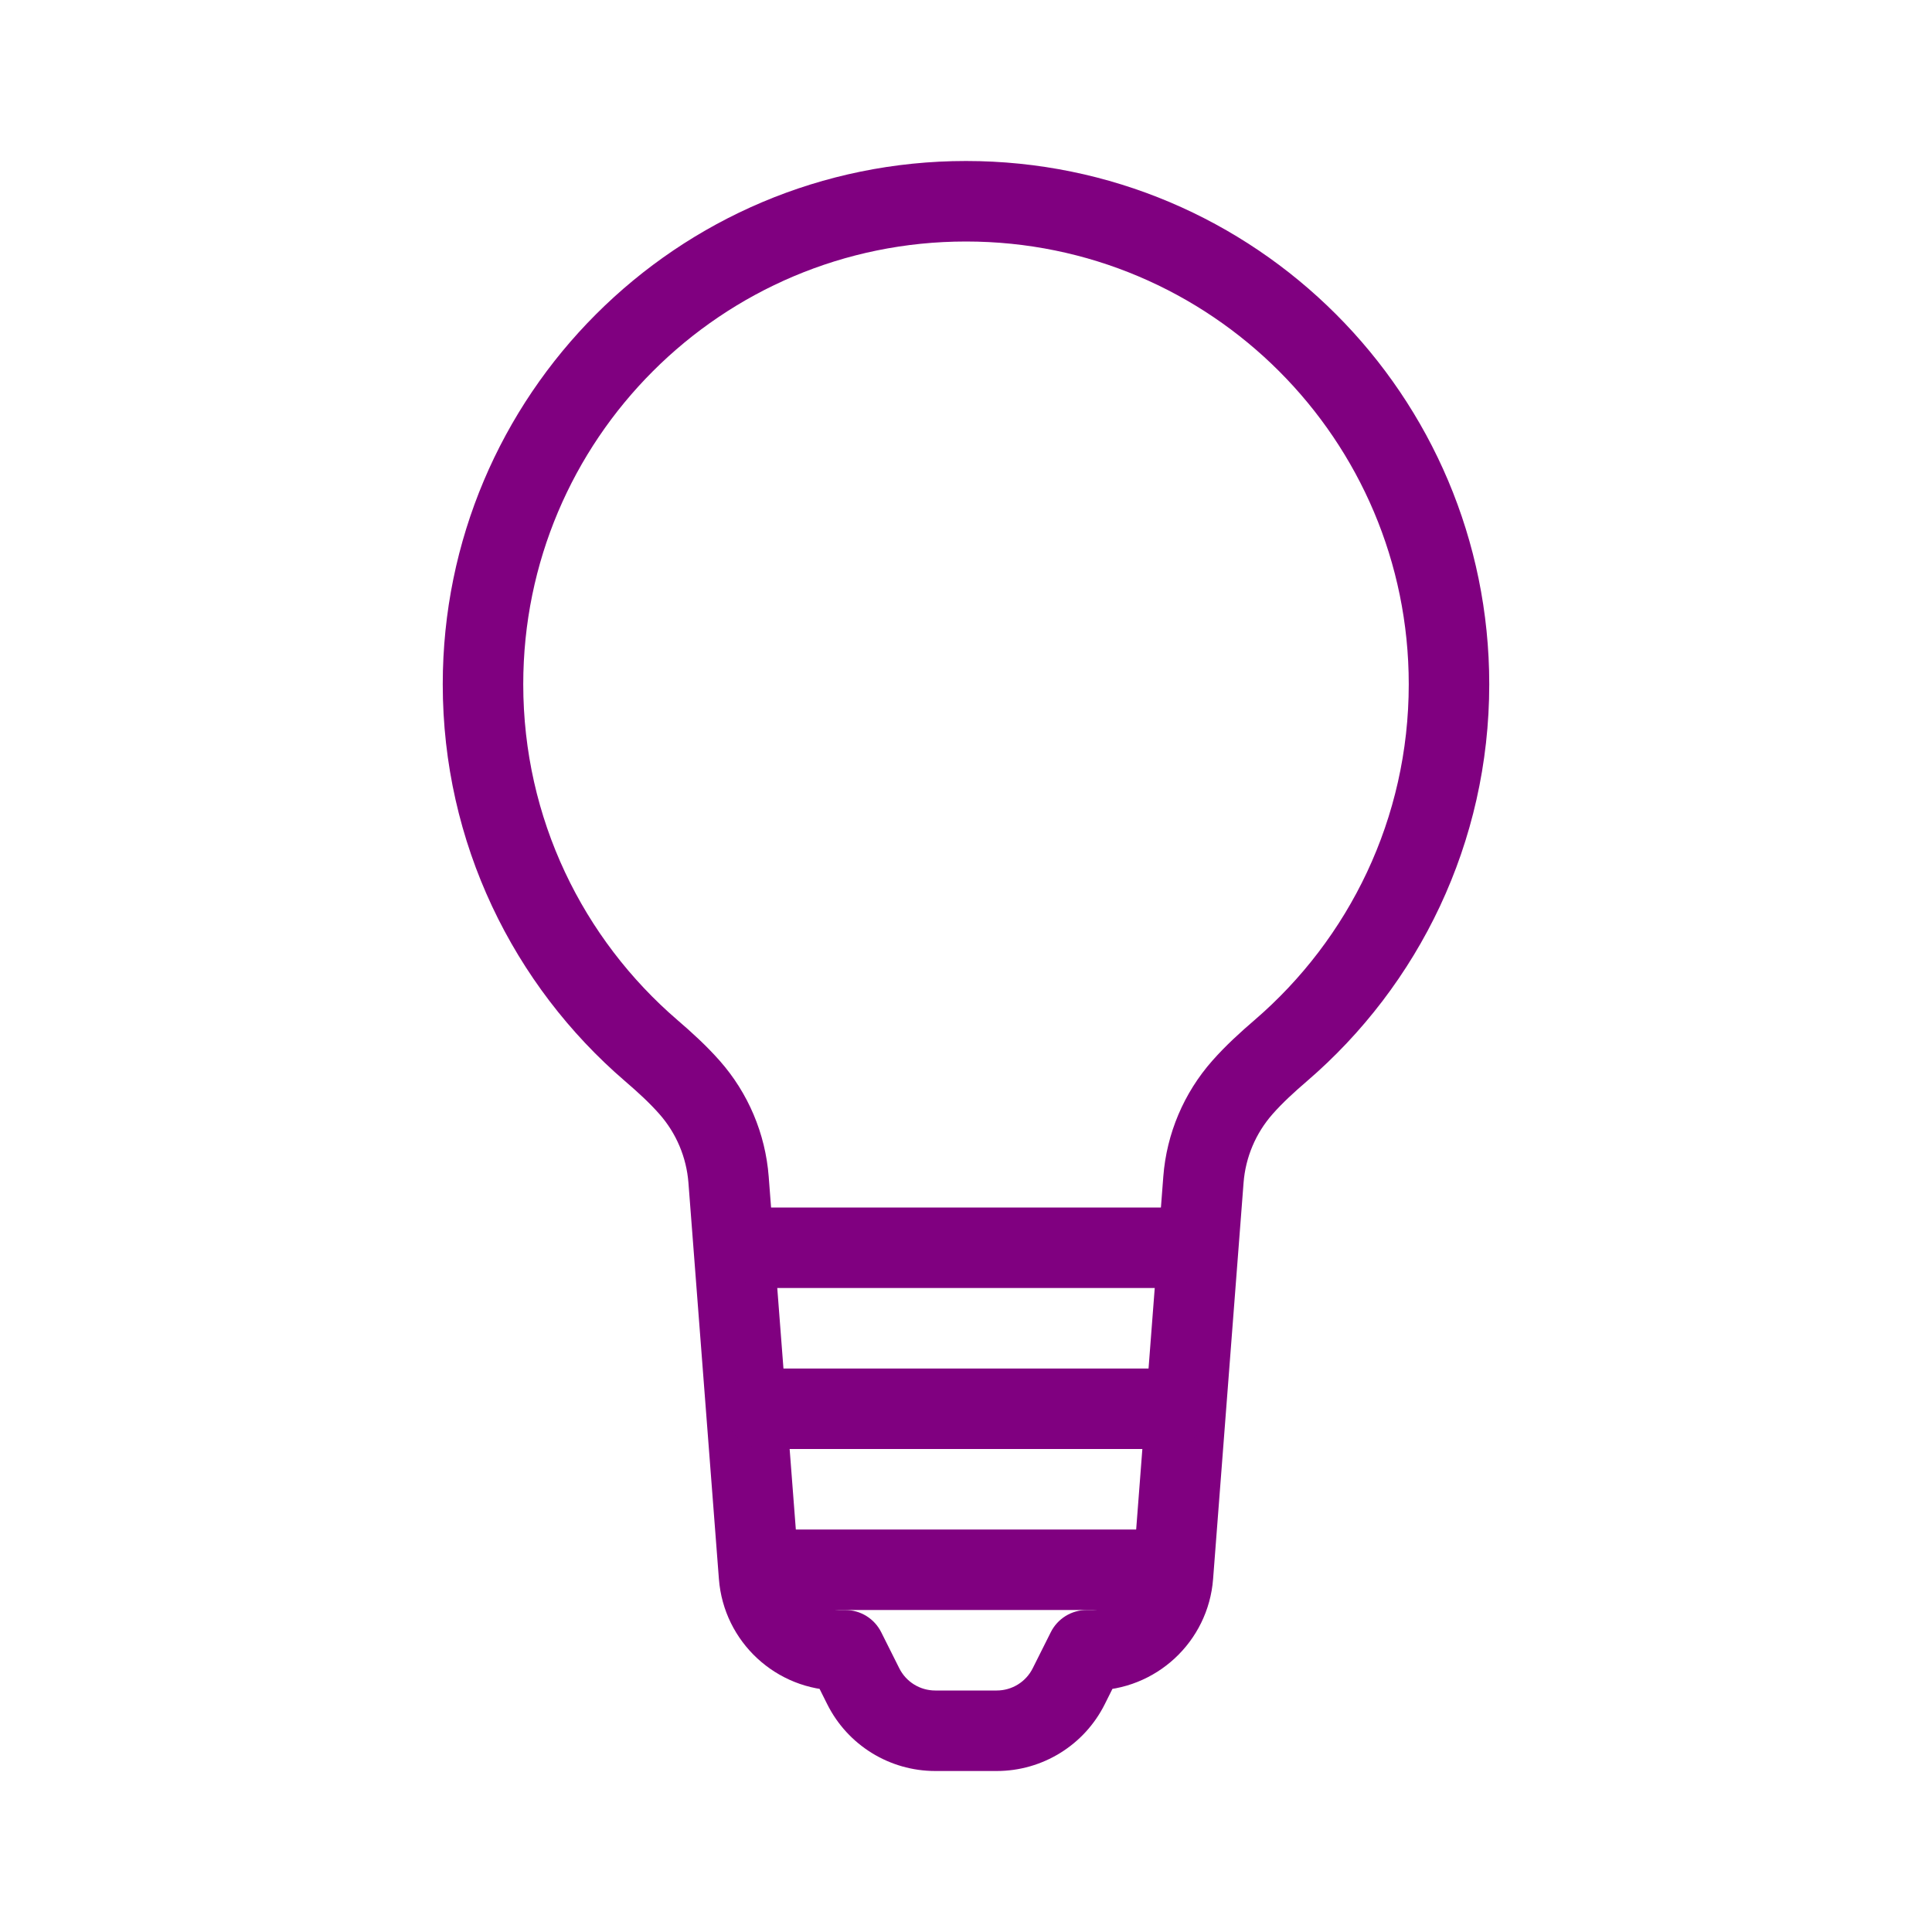
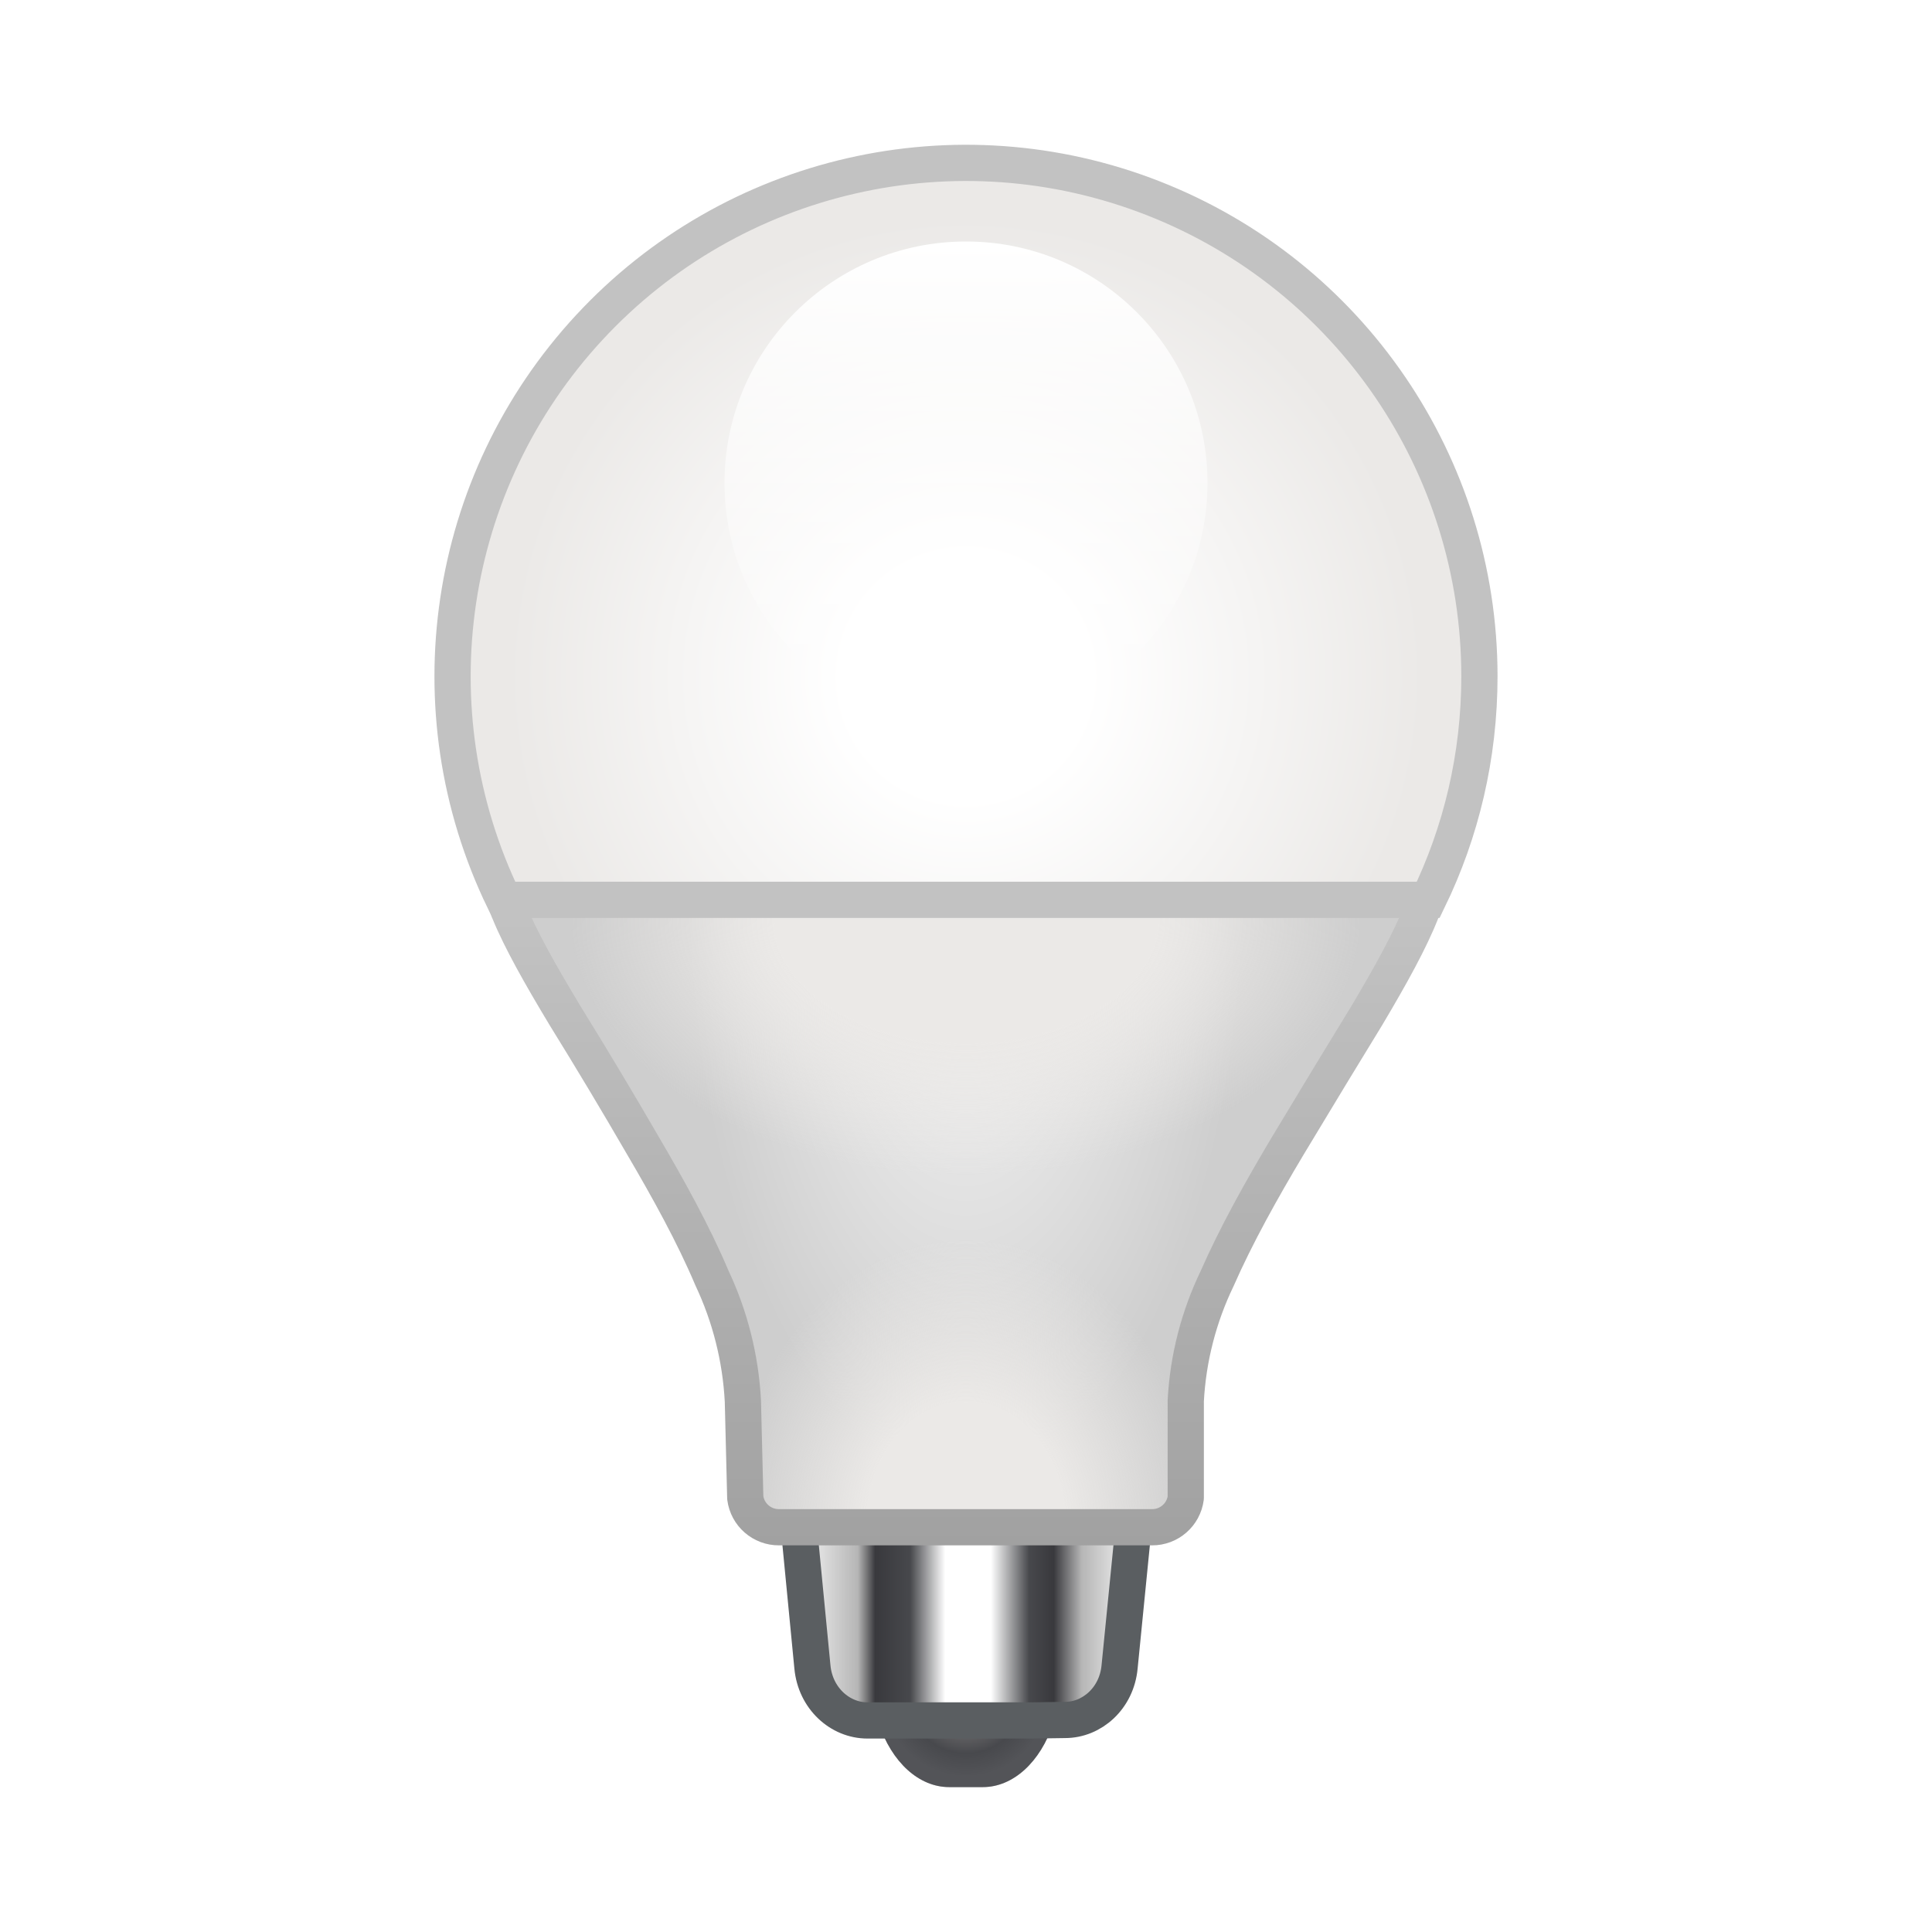
- <svg xmlns="http://www.w3.org/2000/svg" width="48" height="48" viewBox="0 0 48 48" fill="none">
-   <path d="M21 41L21.894 40.553C21.725 40.214 21.379 40 21 40V41ZM27 41V40C26.621 40 26.275 40.214 26.106 40.553L27 41ZM21.447 41.894L22.342 41.447L21.447 41.894ZM26.553 41.894L25.658 41.447L26.553 41.894ZM16.181 26.103L16.833 25.345L16.181 26.103ZM29.899 29.308L28.902 29.231L29.899 29.308ZM31.819 26.103L32.471 26.861L31.819 26.103ZM35 17C35 20.337 33.515 23.326 31.167 25.345L32.471 26.861C35.242 24.479 37 20.944 37 17H35ZM24 6C30.075 6 35 10.925 35 17H37C37 9.82 31.18 4 24 4V6ZM13 17C13 10.925 17.925 6 24 6V4C16.82 4 11 9.82 11 17H13ZM16.833 25.345C14.485 23.326 13 20.337 13 17H11C11 20.944 12.758 24.479 15.529 26.861L16.833 25.345ZM21 40H20.852V42H21V40ZM27.148 40H27V42H27.148V40ZM26.106 40.553L25.658 41.447L27.447 42.342L27.894 41.447L26.106 40.553ZM24.764 42H23.236V44H24.764V42ZM22.342 41.447L21.894 40.553L20.106 41.447L20.553 42.342L22.342 41.447ZM19.855 39.077L19.098 29.231L17.104 29.385L17.861 39.23L19.855 39.077ZM28.902 29.231L28.145 39.077L30.139 39.23L30.896 29.385L28.902 29.231ZM19.098 29.231C19.016 28.166 18.589 27.156 17.882 26.355L16.382 27.678C16.802 28.154 17.055 28.753 17.104 29.385L19.098 29.231ZM23.236 42C22.857 42 22.511 41.786 22.342 41.447L20.553 42.342C21.061 43.358 22.1 44 23.236 44V42ZM25.658 41.447C25.489 41.786 25.143 42 24.764 42V44C25.9 44 26.939 43.358 27.447 42.342L25.658 41.447ZM20.852 40C20.329 40 19.895 39.598 19.855 39.077L17.861 39.23C17.981 40.793 19.285 42 20.852 42V40ZM15.529 26.861C15.852 27.139 16.137 27.4 16.382 27.678L17.882 26.355C17.545 25.973 17.177 25.641 16.833 25.345L15.529 26.861ZM27.148 42C28.715 42 30.019 40.793 30.139 39.23L28.145 39.077C28.105 39.598 27.671 40 27.148 40V42ZM30.118 26.355C29.411 27.156 28.984 28.166 28.902 29.231L30.896 29.385C30.945 28.753 31.198 28.154 31.618 27.678L30.118 26.355ZM31.167 25.345C30.823 25.641 30.455 25.973 30.118 26.355L31.618 27.678C31.863 27.4 32.148 27.139 32.471 26.861L31.167 25.345Z" fill="purple" />
-   <path d="M19 31H29" stroke="purple" stroke-width="2" stroke-linecap="round" stroke-linejoin="round" />
-   <path d="M19 35H29" stroke="purple" stroke-width="2" stroke-linecap="round" stroke-linejoin="round" />
-   <path d="M19 39H29" stroke="purple" stroke-width="2" stroke-linecap="round" stroke-linejoin="round" />
+ <svg xmlns="http://www.w3.org/2000/svg" width="40" height="40" fill="none">
+   <path fill="#C4C4C4" d="M22.04 35h-4.08l.23.67c.27.82.84 1.33 1.46 1.33h.7c.62 0 1.19-.51 1.46-1.33l.23-.67z" />
+   <path fill="url(#paint0_radial)" d="M22.04 35h-4.08l.23.67c.27.82.84 1.33 1.46 1.33h.7c.62 0 1.19-.51 1.46-1.33l.23-.67z" />
+   <path fill="url(#paint1_linear)" stroke="#5A5E61" stroke-linecap="round" stroke-linejoin="round" stroke-width=".75" d="M17.96 35.62h0c-.57 0-1.08-.46-1.14-1.11l-.4-4.13h7.17l-.41 4.13c-.06.65-.57 1.1-1.13 1.1l-.7.01h-3.39z" />
+   <rect width="7.69" height="3" x="16.16" y="28.84" fill="#4A4B4F" opacity=".5" rx="1" />
+   <path fill="url(#paint2_radial)" d="M15.38 29a6.8 6.8 0 00-.64-2.54c-.38-.9-.9-1.84-1.44-2.76a107.58 107.58 0 00-1.6-2.67c-.5-.83-.92-1.57-1.16-2.16l-.51-1.5h19.94l-.54 1.5c-.23.59-.64 1.33-1.14 2.17l-.72 1.18-.9 1.49c-.55.92-1.08 1.87-1.47 2.76a6.64 6.64 0 00-.65 2.53v2.01a.7.7 0 01-.7.61h-7.72a.7.7 0 01-.7-.61l-.05-2.02z" />
+   <path fill="url(#paint3_radial)" d="M15.38 29a6.8 6.8 0 00-.64-2.54c-.38-.9-.9-1.84-1.44-2.76a107.58 107.58 0 00-1.6-2.67c-.5-.83-.92-1.57-1.16-2.16l-.51-1.5h19.94l-.54 1.5c-.23.59-.64 1.33-1.14 2.17l-.72 1.18-.9 1.49c-.55.92-1.08 1.87-1.47 2.76a6.64 6.64 0 00-.65 2.53v2.01a.7.7 0 01-.7.61h-7.72a.7.7 0 01-.7-.61l-.05-2.02z" />
+   <path fill="url(#paint4_radial)" d="M15.38 29a6.8 6.8 0 00-.64-2.54c-.38-.9-.9-1.84-1.44-2.76a107.58 107.58 0 00-1.6-2.67c-.5-.83-.92-1.57-1.16-2.16l-.51-1.5h19.94l-.54 1.5c-.23.59-.64 1.33-1.14 2.17l-.72 1.18-.9 1.49c-.55.92-1.08 1.87-1.47 2.76a6.64 6.64 0 00-.65 2.53v2.01a.7.7 0 01-.7.61h-7.72a.7.7 0 01-.7-.61l-.05-2.02z" />
+   <path stroke="url(#paint5_linear)" stroke-linecap="round" stroke-linejoin="round" stroke-width=".75" d="M15.38 29a6.8 6.8 0 00-.64-2.54c-.38-.9-.9-1.84-1.44-2.76a107.58 107.58 0 00-1.6-2.67c-.5-.83-.92-1.57-1.16-2.16l-.51-1.5h19.94l-.54 1.5c-.23.59-.64 1.33-1.14 2.17l-.72 1.18-.9 1.49c-.55.92-1.08 1.87-1.47 2.76a6.64 6.64 0 00-.65 2.53v2.01a.7.7 0 01-.7.61h-7.72a.7.7 0 01-.7-.61l-.05-2.02z" />
+   <path fill="url(#paint6_radial)" stroke="#C2C2C2" stroke-width=".75" d="M30.63 14c0 1.66-.38 3.23-1.06 4.63H10.43A10.63 10.63 0 1130.63 14z" />
+   <circle cx="20" cy="10" r="5" fill="url(#paint7_linear)" />
+   <defs>
+     <radialGradient id="paint0_radial" cx="0" cy="0" r="1" gradientTransform="matrix(0 2 -1.95798 0 20 35)" gradientUnits="userSpaceOnUse">
+       <stop offset=".22" stop-color="#817E7E" />
+       <stop offset=".65" stop-color="#48494D" />
+       <stop offset=".89" stop-color="#535458" />
+     </radialGradient>
+     <radialGradient id="paint2_radial" cx="0" cy="0" r="1" gradientTransform="matrix(0 12.5664 -5.80166 0 20 18.13)" gradientUnits="userSpaceOnUse">
+       <stop stop-color="#F8F8F8" />
+       <stop offset="1" stop-color="#CECECE" />
+     </radialGradient>
+     <radialGradient id="paint3_radial" cx="0" cy="0" r="1" gradientTransform="matrix(0 6 -9.21473 0 20 19)" gradientUnits="userSpaceOnUse">
+       <stop offset=".43" stop-color="#EBE9E7" />
+       <stop offset=".89" stop-color="#EBE9E7" stop-opacity="0" />
+     </radialGradient>
+     <radialGradient id="paint4_radial" cx="0" cy="0" r="1" gradientTransform="matrix(0 -6.5 5.375 0 20 31.5)" gradientUnits="userSpaceOnUse">
+       <stop offset=".38" stop-color="#EBE9E7" />
+       <stop offset=".9" stop-color="#EBE9E7" stop-opacity="0" />
+     </radialGradient>
+     <radialGradient id="paint6_radial" cx="0" cy="0" r="1" gradientTransform="matrix(0 -11 11 0 20 14)" gradientUnits="userSpaceOnUse">
+       <stop offset=".23" stop-color="#fff" />
+       <stop offset=".86" stop-color="#EBE9E7" />
+     </radialGradient>
+     <linearGradient id="paint1_linear" x1="16.38" x2="23.63" y1="33.73" y2="33.73" gradientUnits="userSpaceOnUse">
+       <stop stop-color="#fff" />
+       <stop offset=".19" stop-color="#B6B6B6" />
+       <stop offset=".24" stop-color="#39393D" />
+       <stop offset=".34" stop-color="#47484C" />
+       <stop offset=".44" stop-color="#fff" />
+       <stop offset=".57" stop-color="#fff" />
+       <stop offset=".68" stop-color="#47484C" />
+       <stop offset=".75" stop-color="#39393D" />
+       <stop offset=".83" stop-color="#B6B6B6" />
+       <stop offset="1" stop-color="#fff" />
+     </linearGradient>
+     <linearGradient id="paint5_linear" x1="20" x2="20" y1="19" y2="32" gradientUnits="userSpaceOnUse">
+       <stop stop-color="#C2C2C2" />
+       <stop offset="1" stop-color="#A1A1A1" />
+     </linearGradient>
+     <linearGradient id="paint7_linear" x1="20" x2="20" y1="5" y2="15" gradientUnits="userSpaceOnUse">
+       <stop stop-color="#fff" />
+       <stop offset="1" stop-color="#fff" stop-opacity="0" />
+     </linearGradient>
+   </defs>
</svg>
